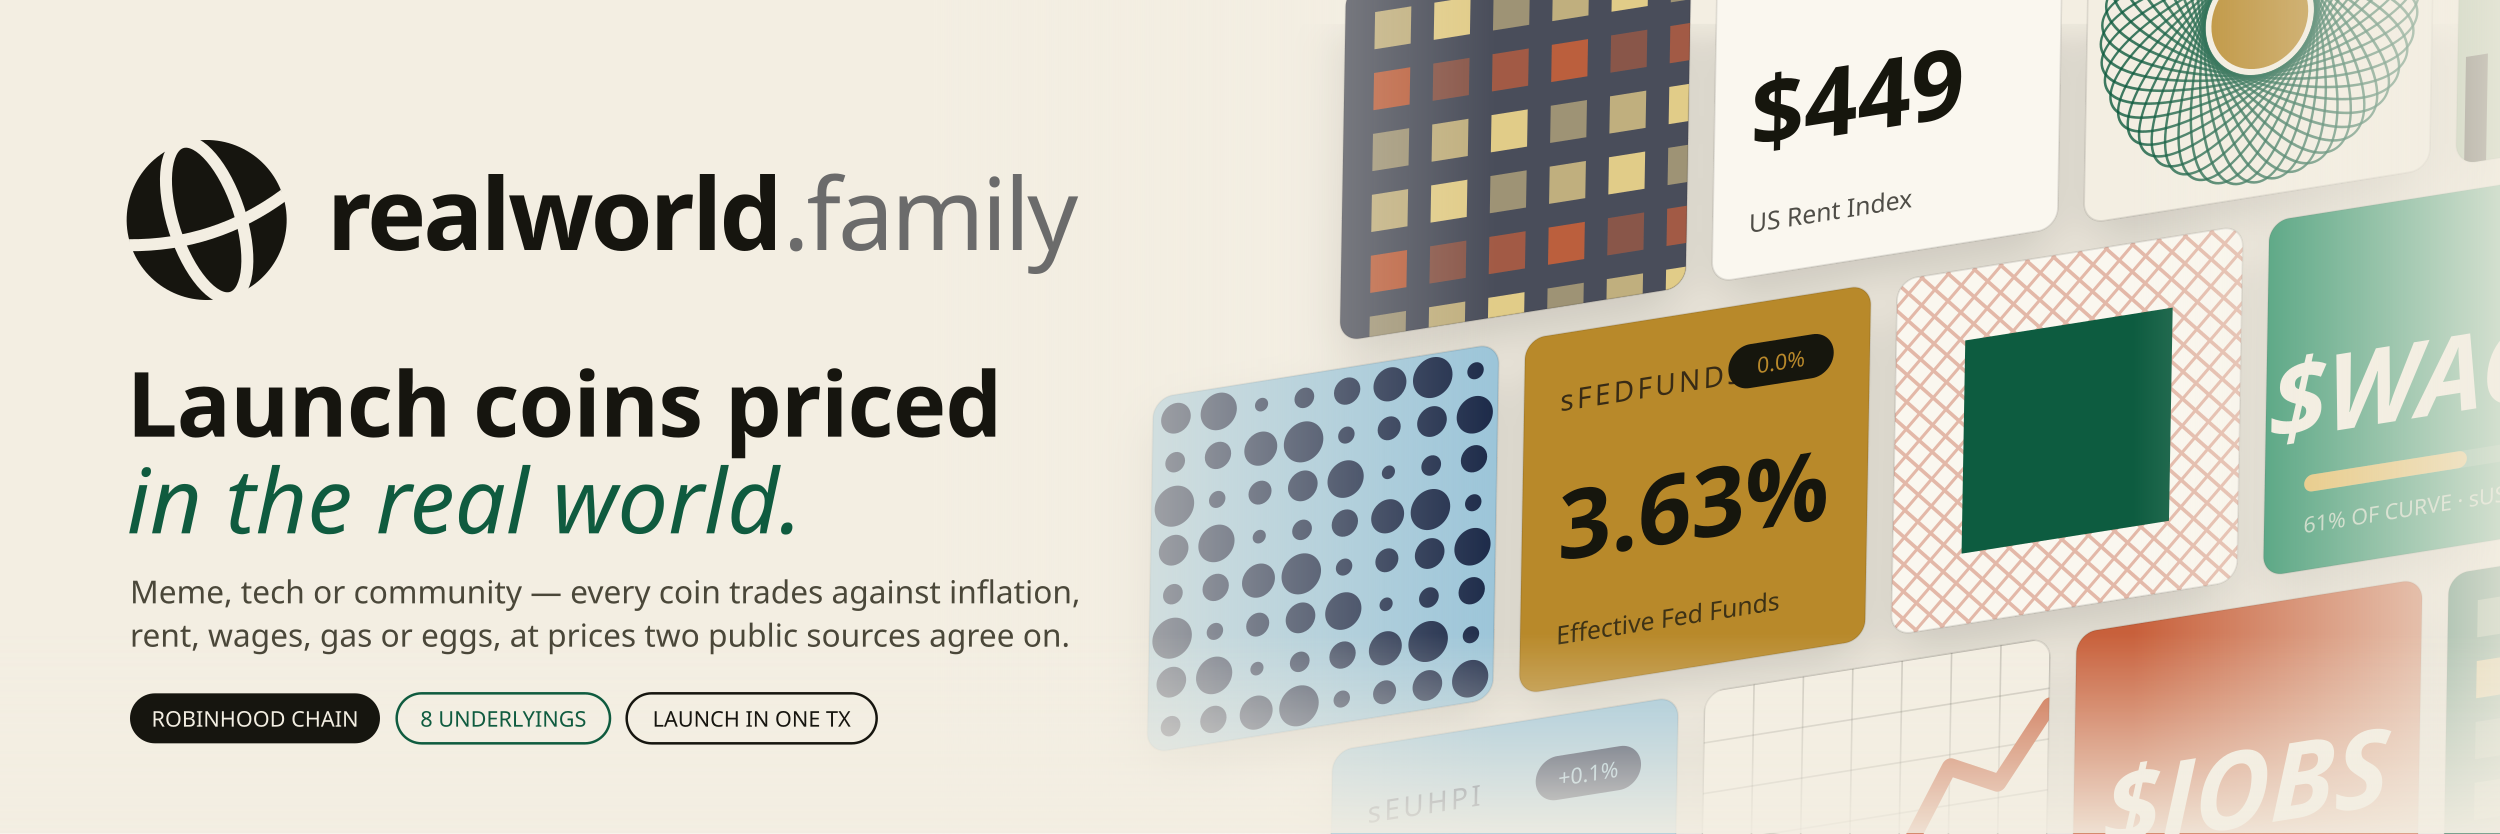
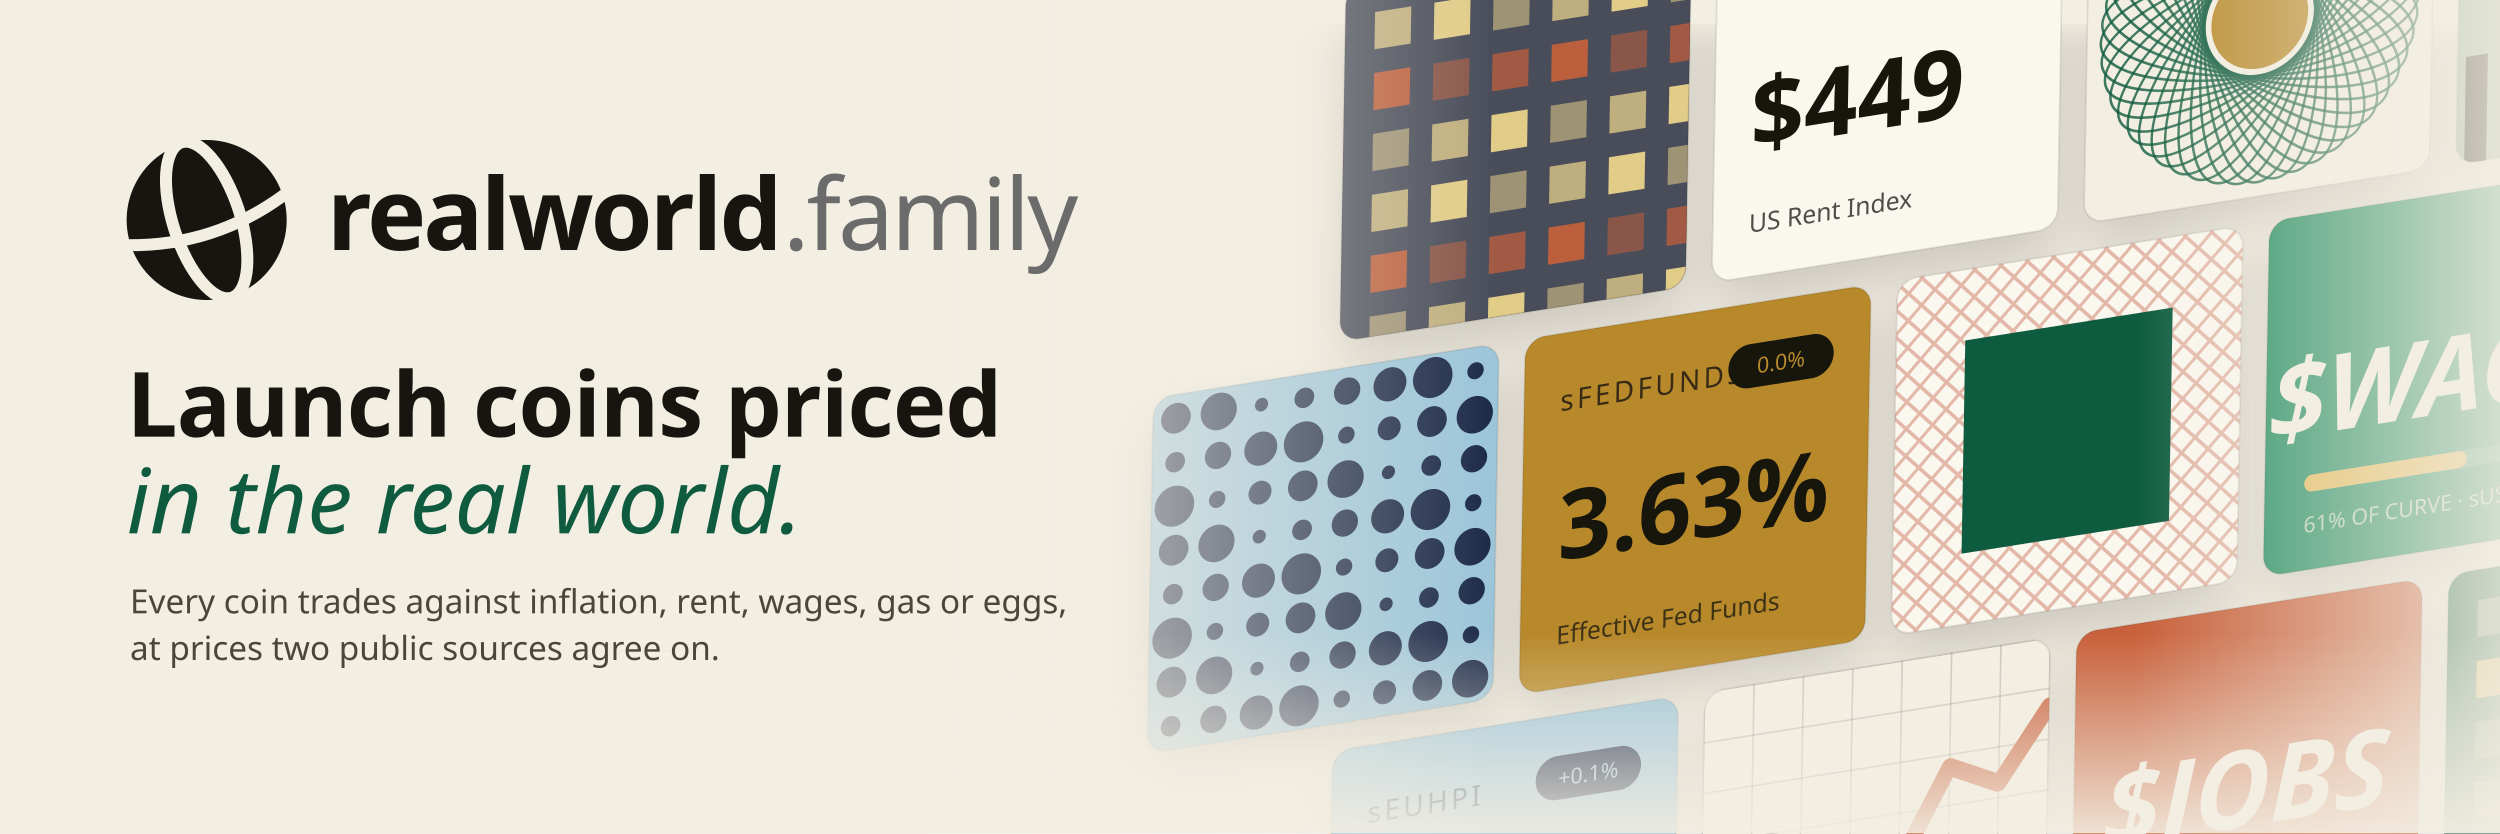
<svg xmlns="http://www.w3.org/2000/svg" width="1500" height="500" viewBox="0 0 1500 500">
  <defs>
    <linearGradient id="fadeL" x1="0" x2="1">
      <stop offset="0" stop-color="#f3eee2" />
      <stop offset="0.62" stop-color="#f3eee2" />
      <stop offset="1" stop-color="#f3eee2" stop-opacity="0" />
    </linearGradient>
    <linearGradient id="fadeR" x1="0" x2="1">
      <stop offset="0" stop-color="#f3eee2" stop-opacity="0" />
      <stop offset="1" stop-color="#f3eee2" stop-opacity="0.85" />
    </linearGradient>
    <linearGradient id="fadeB" x1="0" y1="0" x2="0" y2="1">
      <stop offset="0" stop-color="#f3eee2" stop-opacity="0" />
      <stop offset="1" stop-color="#f3eee2" stop-opacity="0.9" />
    </linearGradient>
    <filter id="soft" x="-10%" y="-10%" width="120%" height="130%">
      <feDropShadow dx="0" dy="14" stdDeviation="16" flood-color="#000" flood-opacity="0.16" />
    </filter>
  </defs>
  <rect width="1500" height="500" fill="#f3eee2" />
  <g transform="translate(700 -220) rotate(-9) skewX(-10)" filter="url(#soft)">
    <g transform="translate(0 0)">
      <clipPath id="g1">
        <rect width="210" height="210" rx="12" />
      </clipPath>
      <g clip-path="url(#g1)">
        <rect width="210" height="210" fill="#1b2a4a" />
        <line x1="0" y1="0" x2="0" y2="210" stroke="#9cc5d9" stroke-opacity="0.18" />
        <line x1="30" y1="0" x2="30" y2="210" stroke="#9cc5d9" stroke-opacity="0.18" />
        <line x1="60" y1="0" x2="60" y2="210" stroke="#9cc5d9" stroke-opacity="0.18" />
        <line x1="90" y1="0" x2="90" y2="210" stroke="#9cc5d9" stroke-opacity="0.18" />
        <line x1="120" y1="0" x2="120" y2="210" stroke="#9cc5d9" stroke-opacity="0.18" />
        <line x1="150" y1="0" x2="150" y2="210" stroke="#9cc5d9" stroke-opacity="0.18" />
        <line x1="180" y1="0" x2="180" y2="210" stroke="#9cc5d9" stroke-opacity="0.18" />
        <line x1="210" y1="0" x2="210" y2="210" stroke="#9cc5d9" stroke-opacity="0.18" />
        <line x1="0" y1="0" x2="210" y2="0" stroke="#9cc5d9" stroke-opacity="0.18" />
        <line x1="0" y1="30" x2="210" y2="30" stroke="#9cc5d9" stroke-opacity="0.18" />
        <line x1="0" y1="60" x2="210" y2="60" stroke="#9cc5d9" stroke-opacity="0.18" />
        <line x1="0" y1="90" x2="210" y2="90" stroke="#9cc5d9" stroke-opacity="0.18" />
        <line x1="0" y1="120" x2="210" y2="120" stroke="#9cc5d9" stroke-opacity="0.18" />
        <line x1="0" y1="150" x2="210" y2="150" stroke="#9cc5d9" stroke-opacity="0.18" />
        <line x1="0" y1="180" x2="210" y2="180" stroke="#9cc5d9" stroke-opacity="0.18" />
        <line x1="0" y1="210" x2="210" y2="210" stroke="#9cc5d9" stroke-opacity="0.18" />
        <polyline points="0,192.15 30,129.675 60,156.45 90,102.9 120,120.75 150,67.2 180,81.48 210,40.425" fill="none" stroke="#e2b859" stroke-width="10" stroke-linejoin="round" stroke-linecap="round" />
      </g>
      <rect width="210" height="210" rx="12" fill="none" stroke="#000" stroke-opacity="0.1" />
    </g>
    <g transform="translate(226 0)">
      <clipPath id="g2">
        <rect width="210" height="210" rx="12" />
      </clipPath>
      <g clip-path="url(#g2)">
        <rect width="210" height="210" fill="#f3eee2" />
        <ellipse cx="43.846" cy="30" rx="16" ry="21" fill="#faf7ef" stroke="#b8892a" stroke-width="3" />
        <ellipse cx="91.846" cy="30" rx="16" ry="21" fill="#faf7ef" stroke="#b8892a" stroke-width="3" />
        <ellipse cx="139.846" cy="30" rx="16" ry="21" fill="#faf7ef" stroke="#b8892a" stroke-width="3" />
        <ellipse cx="187.846" cy="30" rx="16" ry="21" fill="#faf7ef" stroke="#b8892a" stroke-width="3" />
        <ellipse cx="67.846" cy="82" rx="16" ry="21" fill="#faf7ef" stroke="#b8892a" stroke-width="3" />
        <ellipse cx="115.846" cy="82" rx="16" ry="21" fill="#faf7ef" stroke="#b8892a" stroke-width="3" />
        <ellipse cx="163.846" cy="82" rx="16" ry="21" fill="#faf7ef" stroke="#b8892a" stroke-width="3" />
        <ellipse cx="211.846" cy="82" rx="16" ry="21" fill="#faf7ef" stroke="#b8892a" stroke-width="3" />
        <ellipse cx="43.846" cy="134" rx="16" ry="21" fill="#faf7ef" stroke="#b8892a" stroke-width="3" />
        <ellipse cx="91.846" cy="134" rx="16" ry="21" fill="#faf7ef" stroke="#b8892a" stroke-width="3" />
        <ellipse cx="139.846" cy="134" rx="16" ry="21" fill="#faf7ef" stroke="#b8892a" stroke-width="3" />
        <ellipse cx="187.846" cy="134" rx="16" ry="21" fill="#faf7ef" stroke="#b8892a" stroke-width="3" />
        <ellipse cx="67.846" cy="186" rx="16" ry="21" fill="#faf7ef" stroke="#b8892a" stroke-width="3" />
        <ellipse cx="115.846" cy="186" rx="16" ry="21" fill="#faf7ef" stroke="#b8892a" stroke-width="3" />
        <ellipse cx="163.846" cy="186" rx="16" ry="21" fill="#faf7ef" stroke="#b8892a" stroke-width="3" />
        <ellipse cx="211.846" cy="186" rx="16" ry="21" fill="#faf7ef" stroke="#b8892a" stroke-width="3" />
      </g>
      <rect width="210" height="210" rx="12" fill="none" stroke="#000" stroke-opacity="0.1" />
    </g>
    <g transform="translate(452 0)">
      <clipPath id="g3">
        <rect width="210" height="210" rx="12" />
      </clipPath>
      <g clip-path="url(#g3)">
        <rect width="210" height="210" fill="#16150f" />
        <text x="22" y="46" font-family="IBM Plex Mono" font-size="17" letter-spacing="2" fill="#f3eee2" opacity="0.8">sUSEGGS</text>
        <text x="22" y="134.4" font-family="Fraunces" font-size="56.7" font-weight="600" fill="#f3eee2">$2.27</text>
        <text x="22" y="184" font-family="IBM Plex Sans" font-size="15" fill="#f3eee2" opacity="0.75">US Eggs, per dozen</text>
        <rect x="124" y="24" width="64" height="26" rx="13" fill="#1f8a5f" />
        <text x="156" y="42" text-anchor="middle" font-family="IBM Plex Mono" font-size="13" font-weight="500" fill="#16150f">+3.8%</text>
      </g>
      <rect width="210" height="210" rx="12" fill="none" stroke="#000" stroke-opacity="0.1" />
    </g>
    <g transform="translate(678 0)">
      <clipPath id="g4">
        <rect width="210" height="210" rx="12" />
      </clipPath>
      <g clip-path="url(#g4)">
        <rect width="210" height="210" fill="#c8603a" />
        <line x1="-210" y1="0" x2="0" y2="210" stroke="#e3b8a8" stroke-width="9" />
        <line x1="-188" y1="0" x2="22" y2="210" stroke="#e3b8a8" stroke-width="9" />
        <line x1="-166" y1="0" x2="44" y2="210" stroke="#e3b8a8" stroke-width="9" />
        <line x1="-144" y1="0" x2="66" y2="210" stroke="#e3b8a8" stroke-width="9" />
        <line x1="-122" y1="0" x2="88" y2="210" stroke="#e3b8a8" stroke-width="9" />
        <line x1="-100" y1="0" x2="110" y2="210" stroke="#e3b8a8" stroke-width="9" />
        <line x1="-78" y1="0" x2="132" y2="210" stroke="#e3b8a8" stroke-width="9" />
        <line x1="-56" y1="0" x2="154" y2="210" stroke="#e3b8a8" stroke-width="9" />
        <line x1="-34" y1="0" x2="176" y2="210" stroke="#e3b8a8" stroke-width="9" />
        <line x1="-12" y1="0" x2="198" y2="210" stroke="#e3b8a8" stroke-width="9" />
        <line x1="10" y1="0" x2="220" y2="210" stroke="#e3b8a8" stroke-width="9" />
        <line x1="32" y1="0" x2="242" y2="210" stroke="#e3b8a8" stroke-width="9" />
        <line x1="54" y1="0" x2="264" y2="210" stroke="#e3b8a8" stroke-width="9" />
        <line x1="76" y1="0" x2="286" y2="210" stroke="#e3b8a8" stroke-width="9" />
        <line x1="98" y1="0" x2="308" y2="210" stroke="#e3b8a8" stroke-width="9" />
        <line x1="120" y1="0" x2="330" y2="210" stroke="#e3b8a8" stroke-width="9" />
        <line x1="142" y1="0" x2="352" y2="210" stroke="#e3b8a8" stroke-width="9" />
        <line x1="164" y1="0" x2="374" y2="210" stroke="#e3b8a8" stroke-width="9" />
        <line x1="186" y1="0" x2="396" y2="210" stroke="#e3b8a8" stroke-width="9" />
        <line x1="208" y1="0" x2="418" y2="210" stroke="#e3b8a8" stroke-width="9" />
        <line x1="230" y1="0" x2="440" y2="210" stroke="#e3b8a8" stroke-width="9" />
        <line x1="252" y1="0" x2="462" y2="210" stroke="#e3b8a8" stroke-width="9" />
        <line x1="274" y1="0" x2="484" y2="210" stroke="#e3b8a8" stroke-width="9" />
        <line x1="296" y1="0" x2="506" y2="210" stroke="#e3b8a8" stroke-width="9" />
        <line x1="318" y1="0" x2="528" y2="210" stroke="#e3b8a8" stroke-width="9" />
        <line x1="340" y1="0" x2="550" y2="210" stroke="#e3b8a8" stroke-width="9" />
        <line x1="362" y1="0" x2="572" y2="210" stroke="#e3b8a8" stroke-width="9" />
        <line x1="384" y1="0" x2="594" y2="210" stroke="#e3b8a8" stroke-width="9" />
        <line x1="406" y1="0" x2="616" y2="210" stroke="#e3b8a8" stroke-width="9" />
        <circle cx="147" cy="73.5" r="42" fill="#16150f" />
      </g>
      <rect width="210" height="210" rx="12" fill="none" stroke="#000" stroke-opacity="0.1" />
    </g>
    <g transform="translate(904 0)">
      <clipPath id="g5">
        <rect width="210" height="210" rx="12" />
      </clipPath>
      <g clip-path="url(#g5)">
        <rect width="210" height="210" fill="#e2b859" />
        <text x="105" y="130.2" text-anchor="middle" font-family="Fraunces" font-size="63" font-weight="600" font-style="italic" fill="#16150f">$EGGS</text>
        <rect x="24" y="154" width="162" height="10" rx="5" fill="#16150f" opacity="0.2" />
        <rect x="24" y="154" width="134.46" height="10" rx="5" fill="#0f5b3f" />
        <text x="24" y="188" font-family="IBM Plex Mono" font-size="13" fill="#16150f" opacity="0.7">83% OF CURVE · sUSEGGS</text>
      </g>
      <rect width="210" height="210" rx="12" fill="none" stroke="#000" stroke-opacity="0.1" />
    </g>
    <g transform="translate(113 226)">
      <clipPath id="g6">
        <rect width="210" height="210" rx="12" />
      </clipPath>
      <g clip-path="url(#g6)">
        <rect width="210" height="210" fill="#4a4d5a" />
        <rect x="18" y="18" width="22" height="22" fill="#f2d98d" opacity="0.7" />
        <rect x="54" y="18" width="22" height="22" fill="#f2d98d" opacity="0.9" />
        <rect x="90" y="18" width="22" height="22" fill="#f2d98d" opacity="0.5" />
        <rect x="126" y="18" width="22" height="22" fill="#f2d98d" opacity="0.7" />
        <rect x="162" y="18" width="22" height="22" fill="#f2d98d" opacity="0.9" />
        <rect x="198" y="18" width="22" height="22" fill="#f2d98d" opacity="0.5" />
        <rect x="18" y="54" width="22" height="22" fill="#c8603a" opacity="0.9" />
        <rect x="54" y="54" width="22" height="22" fill="#c8603a" opacity="0.5" />
        <rect x="90" y="54" width="22" height="22" fill="#c8603a" opacity="0.7" />
        <rect x="126" y="54" width="22" height="22" fill="#c8603a" opacity="0.9" />
        <rect x="162" y="54" width="22" height="22" fill="#c8603a" opacity="0.5" />
        <rect x="198" y="54" width="22" height="22" fill="#c8603a" opacity="0.7" />
        <rect x="18" y="90" width="22" height="22" fill="#f2d98d" opacity="0.5" />
        <rect x="54" y="90" width="22" height="22" fill="#f2d98d" opacity="0.7" />
        <rect x="90" y="90" width="22" height="22" fill="#f2d98d" opacity="0.9" />
        <rect x="126" y="90" width="22" height="22" fill="#f2d98d" opacity="0.5" />
        <rect x="162" y="90" width="22" height="22" fill="#f2d98d" opacity="0.7" />
        <rect x="198" y="90" width="22" height="22" fill="#f2d98d" opacity="0.9" />
        <rect x="18" y="126" width="22" height="22" fill="#f2d98d" opacity="0.7" />
        <rect x="54" y="126" width="22" height="22" fill="#f2d98d" opacity="0.9" />
        <rect x="90" y="126" width="22" height="22" fill="#f2d98d" opacity="0.5" />
        <rect x="126" y="126" width="22" height="22" fill="#f2d98d" opacity="0.7" />
        <rect x="162" y="126" width="22" height="22" fill="#f2d98d" opacity="0.9" />
        <rect x="198" y="126" width="22" height="22" fill="#f2d98d" opacity="0.5" />
        <rect x="18" y="162" width="22" height="22" fill="#c8603a" opacity="0.9" />
        <rect x="54" y="162" width="22" height="22" fill="#c8603a" opacity="0.5" />
        <rect x="90" y="162" width="22" height="22" fill="#c8603a" opacity="0.7" />
        <rect x="126" y="162" width="22" height="22" fill="#c8603a" opacity="0.9" />
        <rect x="162" y="162" width="22" height="22" fill="#c8603a" opacity="0.5" />
        <rect x="198" y="162" width="22" height="22" fill="#c8603a" opacity="0.7" />
        <rect x="18" y="198" width="22" height="22" fill="#f2d98d" opacity="0.5" />
        <rect x="54" y="198" width="22" height="22" fill="#f2d98d" opacity="0.7" />
        <rect x="90" y="198" width="22" height="22" fill="#f2d98d" opacity="0.9" />
        <rect x="126" y="198" width="22" height="22" fill="#f2d98d" opacity="0.5" />
        <rect x="162" y="198" width="22" height="22" fill="#f2d98d" opacity="0.7" />
        <rect x="198" y="198" width="22" height="22" fill="#f2d98d" opacity="0.9" />
      </g>
      <rect width="210" height="210" rx="12" fill="none" stroke="#000" stroke-opacity="0.1" />
    </g>
    <g transform="translate(339 226)">
      <clipPath id="g7">
        <rect width="210" height="210" rx="12" />
      </clipPath>
      <g clip-path="url(#g7)">
        <rect width="210" height="210" fill="#faf7ef" />
        <text x="22" y="46" font-family="IBM Plex Mono" font-size="17" letter-spacing="2" fill="#16150f" opacity="0.8">sUSRENT</text>
        <text x="22" y="134.4" font-family="Fraunces" font-size="56.7" font-weight="600" fill="#16150f">$449</text>
        <text x="22" y="184" font-family="IBM Plex Sans" font-size="15" fill="#16150f" opacity="0.75">US Rent Index</text>
        <rect x="124" y="24" width="64" height="26" rx="13" fill="#c8603a" />
        <text x="156" y="42" text-anchor="middle" font-family="IBM Plex Mono" font-size="13" font-weight="500" fill="#faf7ef">+0.4%</text>
      </g>
      <rect width="210" height="210" rx="12" fill="none" stroke="#000" stroke-opacity="0.1" />
    </g>
    <g transform="translate(565 226)">
      <clipPath id="g8">
        <rect width="210" height="210" rx="12" />
      </clipPath>
      <g clip-path="url(#g8)">
        <rect width="210" height="210" fill="#f3eee2" />
        <ellipse cx="105" cy="105" rx="96.6" ry="33.6" fill="none" stroke="#0f5b3f" stroke-width="1.5" transform="rotate(0 105 105)" opacity="0.8" />
        <ellipse cx="105" cy="105" rx="96.6" ry="33.6" fill="none" stroke="#0f5b3f" stroke-width="1.5" transform="rotate(7.5 105 105)" opacity="0.8" />
        <ellipse cx="105" cy="105" rx="96.6" ry="33.6" fill="none" stroke="#0f5b3f" stroke-width="1.5" transform="rotate(15 105 105)" opacity="0.8" />
        <ellipse cx="105" cy="105" rx="96.6" ry="33.6" fill="none" stroke="#0f5b3f" stroke-width="1.5" transform="rotate(22.5 105 105)" opacity="0.8" />
        <ellipse cx="105" cy="105" rx="96.6" ry="33.6" fill="none" stroke="#0f5b3f" stroke-width="1.5" transform="rotate(30 105 105)" opacity="0.8" />
        <ellipse cx="105" cy="105" rx="96.6" ry="33.6" fill="none" stroke="#0f5b3f" stroke-width="1.5" transform="rotate(37.5 105 105)" opacity="0.8" />
        <ellipse cx="105" cy="105" rx="96.6" ry="33.6" fill="none" stroke="#0f5b3f" stroke-width="1.5" transform="rotate(45 105 105)" opacity="0.8" />
        <ellipse cx="105" cy="105" rx="96.6" ry="33.6" fill="none" stroke="#0f5b3f" stroke-width="1.5" transform="rotate(52.5 105 105)" opacity="0.8" />
        <ellipse cx="105" cy="105" rx="96.6" ry="33.6" fill="none" stroke="#0f5b3f" stroke-width="1.5" transform="rotate(60 105 105)" opacity="0.8" />
        <ellipse cx="105" cy="105" rx="96.6" ry="33.6" fill="none" stroke="#0f5b3f" stroke-width="1.5" transform="rotate(67.5 105 105)" opacity="0.8" />
        <ellipse cx="105" cy="105" rx="96.6" ry="33.6" fill="none" stroke="#0f5b3f" stroke-width="1.5" transform="rotate(75 105 105)" opacity="0.8" />
        <ellipse cx="105" cy="105" rx="96.6" ry="33.6" fill="none" stroke="#0f5b3f" stroke-width="1.5" transform="rotate(82.5 105 105)" opacity="0.8" />
        <ellipse cx="105" cy="105" rx="96.6" ry="33.6" fill="none" stroke="#0f5b3f" stroke-width="1.5" transform="rotate(90 105 105)" opacity="0.8" />
        <ellipse cx="105" cy="105" rx="96.6" ry="33.6" fill="none" stroke="#0f5b3f" stroke-width="1.5" transform="rotate(97.5 105 105)" opacity="0.8" />
        <ellipse cx="105" cy="105" rx="96.6" ry="33.6" fill="none" stroke="#0f5b3f" stroke-width="1.5" transform="rotate(105 105 105)" opacity="0.8" />
        <ellipse cx="105" cy="105" rx="96.6" ry="33.6" fill="none" stroke="#0f5b3f" stroke-width="1.5" transform="rotate(112.5 105 105)" opacity="0.8" />
        <ellipse cx="105" cy="105" rx="96.6" ry="33.6" fill="none" stroke="#0f5b3f" stroke-width="1.5" transform="rotate(120 105 105)" opacity="0.8" />
        <ellipse cx="105" cy="105" rx="96.6" ry="33.6" fill="none" stroke="#0f5b3f" stroke-width="1.5" transform="rotate(127.5 105 105)" opacity="0.8" />
        <ellipse cx="105" cy="105" rx="96.6" ry="33.6" fill="none" stroke="#0f5b3f" stroke-width="1.5" transform="rotate(135 105 105)" opacity="0.8" />
        <ellipse cx="105" cy="105" rx="96.6" ry="33.6" fill="none" stroke="#0f5b3f" stroke-width="1.5" transform="rotate(142.5 105 105)" opacity="0.8" />
        <ellipse cx="105" cy="105" rx="96.6" ry="33.6" fill="none" stroke="#0f5b3f" stroke-width="1.5" transform="rotate(150 105 105)" opacity="0.8" />
        <ellipse cx="105" cy="105" rx="96.6" ry="33.6" fill="none" stroke="#0f5b3f" stroke-width="1.5" transform="rotate(157.5 105 105)" opacity="0.8" />
        <ellipse cx="105" cy="105" rx="96.6" ry="33.6" fill="none" stroke="#0f5b3f" stroke-width="1.5" transform="rotate(165 105 105)" opacity="0.8" />
        <ellipse cx="105" cy="105" rx="96.6" ry="33.6" fill="none" stroke="#0f5b3f" stroke-width="1.5" transform="rotate(172.5 105 105)" opacity="0.8" />
        <circle cx="105" cy="105" r="29.4" fill="#b8892a" />
      </g>
      <rect width="210" height="210" rx="12" fill="none" stroke="#000" stroke-opacity="0.1" />
    </g>
    <g transform="translate(791 226)">
      <clipPath id="g9">
        <rect width="210" height="210" rx="12" />
      </clipPath>
      <g clip-path="url(#g9)">
        <rect width="210" height="210" fill="#8fae8b" />
        <rect x="5" y="147" width="13.333" height="63" fill="#16150f" />
        <rect x="28.333" y="94.5" width="13.333" height="115.5" fill="#16150f" />
        <rect x="51.667" y="126" width="13.333" height="84" fill="#16150f" />
        <rect x="75" y="63" width="13.333" height="147" fill="#16150f" />
        <rect x="98.333" y="105" width="13.333" height="105" fill="#16150f" />
        <rect x="121.667" y="21" width="13.333" height="189" fill="#16150f" />
        <rect x="145" y="73.5" width="13.333" height="136.5" fill="#16150f" />
        <rect x="168.333" y="42" width="13.333" height="168" fill="#16150f" />
        <rect x="191.667" y="10.5" width="13.333" height="199.5" fill="#faf7ef" />
      </g>
      <rect width="210" height="210" rx="12" fill="none" stroke="#000" stroke-opacity="0.1" />
    </g>
    <g transform="translate(1017 226)">
      <clipPath id="g10">
        <rect width="210" height="210" rx="12" />
      </clipPath>
      <g clip-path="url(#g10)">
        <rect width="210" height="210" fill="#1b2a4a" />
        <text x="105" y="130.2" text-anchor="middle" font-family="Fraunces" font-size="63" font-weight="600" font-style="italic" fill="#f3eee2">$GAS</text>
        <rect x="24" y="154" width="162" height="10" rx="5" fill="#f3eee2" opacity="0.2" />
        <rect x="24" y="154" width="43.74" height="10" rx="5" fill="#e2b859" />
        <text x="24" y="188" font-family="IBM Plex Mono" font-size="13" fill="#f3eee2" opacity="0.7">27% OF CURVE · sUSGAS</text>
      </g>
      <rect width="210" height="210" rx="12" fill="none" stroke="#000" stroke-opacity="0.1" />
    </g>
    <g transform="translate(0 452)">
      <clipPath id="g11">
        <rect width="210" height="210" rx="12" />
      </clipPath>
      <g clip-path="url(#g11)">
        <rect width="210" height="210" fill="#9cc5d9" />
        <circle cx="14" cy="14" r="9" fill="#1b2a4a" />
        <circle cx="40" cy="14" r="11" fill="#1b2a4a" />
        <circle cx="66" cy="14" r="4" fill="#1b2a4a" />
        <circle cx="92" cy="14" r="6" fill="#1b2a4a" />
        <circle cx="118" cy="14" r="8" fill="#1b2a4a" />
        <circle cx="144" cy="14" r="10" fill="#1b2a4a" />
        <circle cx="170" cy="14" r="12" fill="#1b2a4a" />
        <circle cx="196" cy="14" r="5" fill="#1b2a4a" />
        <circle cx="14" cy="40" r="6" fill="#1b2a4a" />
        <circle cx="40" cy="40" r="8" fill="#1b2a4a" />
        <circle cx="66" cy="40" r="10" fill="#1b2a4a" />
        <circle cx="92" cy="40" r="12" fill="#1b2a4a" />
        <circle cx="118" cy="40" r="5" fill="#1b2a4a" />
        <circle cx="144" cy="40" r="7" fill="#1b2a4a" />
        <circle cx="170" cy="40" r="9" fill="#1b2a4a" />
        <circle cx="196" cy="40" r="11" fill="#1b2a4a" />
        <circle cx="14" cy="66" r="12" fill="#1b2a4a" />
        <circle cx="40" cy="66" r="5" fill="#1b2a4a" />
        <circle cx="66" cy="66" r="7" fill="#1b2a4a" />
        <circle cx="92" cy="66" r="9" fill="#1b2a4a" />
        <circle cx="118" cy="66" r="11" fill="#1b2a4a" />
        <circle cx="144" cy="66" r="4" fill="#1b2a4a" />
        <circle cx="170" cy="66" r="6" fill="#1b2a4a" />
        <circle cx="196" cy="66" r="8" fill="#1b2a4a" />
        <circle cx="14" cy="92" r="9" fill="#1b2a4a" />
        <circle cx="40" cy="92" r="11" fill="#1b2a4a" />
        <circle cx="66" cy="92" r="4" fill="#1b2a4a" />
        <circle cx="92" cy="92" r="6" fill="#1b2a4a" />
        <circle cx="118" cy="92" r="8" fill="#1b2a4a" />
        <circle cx="144" cy="92" r="10" fill="#1b2a4a" />
        <circle cx="170" cy="92" r="12" fill="#1b2a4a" />
        <circle cx="196" cy="92" r="5" fill="#1b2a4a" />
        <circle cx="14" cy="118" r="6" fill="#1b2a4a" />
        <circle cx="40" cy="118" r="8" fill="#1b2a4a" />
        <circle cx="66" cy="118" r="10" fill="#1b2a4a" />
        <circle cx="92" cy="118" r="12" fill="#1b2a4a" />
        <circle cx="118" cy="118" r="5" fill="#1b2a4a" />
        <circle cx="144" cy="118" r="7" fill="#1b2a4a" />
        <circle cx="170" cy="118" r="9" fill="#1b2a4a" />
        <circle cx="196" cy="118" r="11" fill="#1b2a4a" />
        <circle cx="14" cy="144" r="12" fill="#1b2a4a" />
        <circle cx="40" cy="144" r="5" fill="#1b2a4a" />
        <circle cx="66" cy="144" r="7" fill="#1b2a4a" />
        <circle cx="92" cy="144" r="9" fill="#1b2a4a" />
        <circle cx="118" cy="144" r="11" fill="#1b2a4a" />
        <circle cx="144" cy="144" r="4" fill="#1b2a4a" />
        <circle cx="170" cy="144" r="6" fill="#1b2a4a" />
        <circle cx="196" cy="144" r="8" fill="#1b2a4a" />
        <circle cx="14" cy="170" r="9" fill="#1b2a4a" />
        <circle cx="40" cy="170" r="11" fill="#1b2a4a" />
        <circle cx="66" cy="170" r="4" fill="#1b2a4a" />
        <circle cx="92" cy="170" r="6" fill="#1b2a4a" />
        <circle cx="118" cy="170" r="8" fill="#1b2a4a" />
        <circle cx="144" cy="170" r="10" fill="#1b2a4a" />
        <circle cx="170" cy="170" r="12" fill="#1b2a4a" />
        <circle cx="196" cy="170" r="5" fill="#1b2a4a" />
        <circle cx="14" cy="196" r="6" fill="#1b2a4a" />
        <circle cx="40" cy="196" r="8" fill="#1b2a4a" />
        <circle cx="66" cy="196" r="10" fill="#1b2a4a" />
        <circle cx="92" cy="196" r="12" fill="#1b2a4a" />
        <circle cx="118" cy="196" r="5" fill="#1b2a4a" />
        <circle cx="144" cy="196" r="7" fill="#1b2a4a" />
        <circle cx="170" cy="196" r="9" fill="#1b2a4a" />
        <circle cx="196" cy="196" r="11" fill="#1b2a4a" />
      </g>
      <rect width="210" height="210" rx="12" fill="none" stroke="#000" stroke-opacity="0.1" />
    </g>
    <g transform="translate(226 452)">
      <clipPath id="g12">
        <rect width="210" height="210" rx="12" />
      </clipPath>
      <g clip-path="url(#g12)">
        <rect width="210" height="210" fill="#b8892a" />
        <text x="22" y="46" font-family="IBM Plex Mono" font-size="17" letter-spacing="2" fill="#16150f" opacity="0.8">sFEDFUNDS</text>
        <text x="22" y="134.4" font-family="Fraunces" font-size="56.7" font-weight="600" fill="#16150f">3.63%</text>
        <text x="22" y="184" font-family="IBM Plex Sans" font-size="15" fill="#16150f" opacity="0.75">Effective Fed Funds</text>
        <rect x="124" y="24" width="64" height="26" rx="13" fill="#16150f" />
        <text x="156" y="42" text-anchor="middle" font-family="IBM Plex Mono" font-size="13" font-weight="500" fill="#b8892a">0.0%</text>
      </g>
      <rect width="210" height="210" rx="12" fill="none" stroke="#000" stroke-opacity="0.1" />
    </g>
    <g transform="translate(452 452)">
      <clipPath id="g13">
        <rect width="210" height="210" rx="12" />
      </clipPath>
      <g clip-path="url(#g13)">
        <rect width="210" height="210" fill="#faf7ef" />
        <line x1="-210" y1="0" x2="0" y2="210" stroke="#e3b8a8" stroke-width="2" />
        <line x1="0" y1="0" x2="-210" y2="210" stroke="#e3b8a8" stroke-width="2" />
        <line x1="-194" y1="0" x2="16" y2="210" stroke="#e3b8a8" stroke-width="2" />
        <line x1="16" y1="0" x2="-194" y2="210" stroke="#e3b8a8" stroke-width="2" />
        <line x1="-178" y1="0" x2="32" y2="210" stroke="#e3b8a8" stroke-width="2" />
        <line x1="32" y1="0" x2="-178" y2="210" stroke="#e3b8a8" stroke-width="2" />
        <line x1="-162" y1="0" x2="48" y2="210" stroke="#e3b8a8" stroke-width="2" />
        <line x1="48" y1="0" x2="-162" y2="210" stroke="#e3b8a8" stroke-width="2" />
        <line x1="-146" y1="0" x2="64" y2="210" stroke="#e3b8a8" stroke-width="2" />
        <line x1="64" y1="0" x2="-146" y2="210" stroke="#e3b8a8" stroke-width="2" />
        <line x1="-130" y1="0" x2="80" y2="210" stroke="#e3b8a8" stroke-width="2" />
        <line x1="80" y1="0" x2="-130" y2="210" stroke="#e3b8a8" stroke-width="2" />
        <line x1="-114" y1="0" x2="96" y2="210" stroke="#e3b8a8" stroke-width="2" />
        <line x1="96" y1="0" x2="-114" y2="210" stroke="#e3b8a8" stroke-width="2" />
        <line x1="-98" y1="0" x2="112" y2="210" stroke="#e3b8a8" stroke-width="2" />
        <line x1="112" y1="0" x2="-98" y2="210" stroke="#e3b8a8" stroke-width="2" />
        <line x1="-82" y1="0" x2="128" y2="210" stroke="#e3b8a8" stroke-width="2" />
        <line x1="128" y1="0" x2="-82" y2="210" stroke="#e3b8a8" stroke-width="2" />
        <line x1="-66" y1="0" x2="144" y2="210" stroke="#e3b8a8" stroke-width="2" />
        <line x1="144" y1="0" x2="-66" y2="210" stroke="#e3b8a8" stroke-width="2" />
        <line x1="-50" y1="0" x2="160" y2="210" stroke="#e3b8a8" stroke-width="2" />
        <line x1="160" y1="0" x2="-50" y2="210" stroke="#e3b8a8" stroke-width="2" />
        <line x1="-34" y1="0" x2="176" y2="210" stroke="#e3b8a8" stroke-width="2" />
        <line x1="176" y1="0" x2="-34" y2="210" stroke="#e3b8a8" stroke-width="2" />
        <line x1="-18" y1="0" x2="192" y2="210" stroke="#e3b8a8" stroke-width="2" />
        <line x1="192" y1="0" x2="-18" y2="210" stroke="#e3b8a8" stroke-width="2" />
        <line x1="-2" y1="0" x2="208" y2="210" stroke="#e3b8a8" stroke-width="2" />
        <line x1="208" y1="0" x2="-2" y2="210" stroke="#e3b8a8" stroke-width="2" />
        <line x1="14" y1="0" x2="224" y2="210" stroke="#e3b8a8" stroke-width="2" />
        <line x1="224" y1="0" x2="14" y2="210" stroke="#e3b8a8" stroke-width="2" />
        <line x1="30" y1="0" x2="240" y2="210" stroke="#e3b8a8" stroke-width="2" />
        <line x1="240" y1="0" x2="30" y2="210" stroke="#e3b8a8" stroke-width="2" />
        <line x1="46" y1="0" x2="256" y2="210" stroke="#e3b8a8" stroke-width="2" />
        <line x1="256" y1="0" x2="46" y2="210" stroke="#e3b8a8" stroke-width="2" />
        <line x1="62" y1="0" x2="272" y2="210" stroke="#e3b8a8" stroke-width="2" />
        <line x1="272" y1="0" x2="62" y2="210" stroke="#e3b8a8" stroke-width="2" />
        <line x1="78" y1="0" x2="288" y2="210" stroke="#e3b8a8" stroke-width="2" />
        <line x1="288" y1="0" x2="78" y2="210" stroke="#e3b8a8" stroke-width="2" />
        <line x1="94" y1="0" x2="304" y2="210" stroke="#e3b8a8" stroke-width="2" />
        <line x1="304" y1="0" x2="94" y2="210" stroke="#e3b8a8" stroke-width="2" />
        <line x1="110" y1="0" x2="320" y2="210" stroke="#e3b8a8" stroke-width="2" />
        <line x1="320" y1="0" x2="110" y2="210" stroke="#e3b8a8" stroke-width="2" />
        <line x1="126" y1="0" x2="336" y2="210" stroke="#e3b8a8" stroke-width="2" />
        <line x1="336" y1="0" x2="126" y2="210" stroke="#e3b8a8" stroke-width="2" />
        <line x1="142" y1="0" x2="352" y2="210" stroke="#e3b8a8" stroke-width="2" />
        <line x1="352" y1="0" x2="142" y2="210" stroke="#e3b8a8" stroke-width="2" />
        <line x1="158" y1="0" x2="368" y2="210" stroke="#e3b8a8" stroke-width="2" />
        <line x1="368" y1="0" x2="158" y2="210" stroke="#e3b8a8" stroke-width="2" />
        <line x1="174" y1="0" x2="384" y2="210" stroke="#e3b8a8" stroke-width="2" />
        <line x1="384" y1="0" x2="174" y2="210" stroke="#e3b8a8" stroke-width="2" />
        <line x1="190" y1="0" x2="400" y2="210" stroke="#e3b8a8" stroke-width="2" />
        <line x1="400" y1="0" x2="190" y2="210" stroke="#e3b8a8" stroke-width="2" />
        <line x1="206" y1="0" x2="416" y2="210" stroke="#e3b8a8" stroke-width="2" />
        <line x1="416" y1="0" x2="206" y2="210" stroke="#e3b8a8" stroke-width="2" />
        <line x1="222" y1="0" x2="432" y2="210" stroke="#e3b8a8" stroke-width="2" />
        <line x1="432" y1="0" x2="222" y2="210" stroke="#e3b8a8" stroke-width="2" />
        <line x1="238" y1="0" x2="448" y2="210" stroke="#e3b8a8" stroke-width="2" />
        <line x1="448" y1="0" x2="238" y2="210" stroke="#e3b8a8" stroke-width="2" />
        <line x1="254" y1="0" x2="464" y2="210" stroke="#e3b8a8" stroke-width="2" />
        <line x1="464" y1="0" x2="254" y2="210" stroke="#e3b8a8" stroke-width="2" />
        <line x1="270" y1="0" x2="480" y2="210" stroke="#e3b8a8" stroke-width="2" />
        <line x1="480" y1="0" x2="270" y2="210" stroke="#e3b8a8" stroke-width="2" />
        <line x1="286" y1="0" x2="496" y2="210" stroke="#e3b8a8" stroke-width="2" />
        <line x1="496" y1="0" x2="286" y2="210" stroke="#e3b8a8" stroke-width="2" />
        <line x1="302" y1="0" x2="512" y2="210" stroke="#e3b8a8" stroke-width="2" />
        <line x1="512" y1="0" x2="302" y2="210" stroke="#e3b8a8" stroke-width="2" />
        <line x1="318" y1="0" x2="528" y2="210" stroke="#e3b8a8" stroke-width="2" />
        <line x1="528" y1="0" x2="318" y2="210" stroke="#e3b8a8" stroke-width="2" />
        <line x1="334" y1="0" x2="544" y2="210" stroke="#e3b8a8" stroke-width="2" />
        <line x1="544" y1="0" x2="334" y2="210" stroke="#e3b8a8" stroke-width="2" />
        <line x1="350" y1="0" x2="560" y2="210" stroke="#e3b8a8" stroke-width="2" />
        <line x1="560" y1="0" x2="350" y2="210" stroke="#e3b8a8" stroke-width="2" />
        <line x1="366" y1="0" x2="576" y2="210" stroke="#e3b8a8" stroke-width="2" />
        <line x1="576" y1="0" x2="366" y2="210" stroke="#e3b8a8" stroke-width="2" />
        <line x1="382" y1="0" x2="592" y2="210" stroke="#e3b8a8" stroke-width="2" />
        <line x1="592" y1="0" x2="382" y2="210" stroke="#e3b8a8" stroke-width="2" />
        <line x1="398" y1="0" x2="608" y2="210" stroke="#e3b8a8" stroke-width="2" />
        <line x1="608" y1="0" x2="398" y2="210" stroke="#e3b8a8" stroke-width="2" />
        <line x1="414" y1="0" x2="624" y2="210" stroke="#e3b8a8" stroke-width="2" />
        <line x1="624" y1="0" x2="414" y2="210" stroke="#e3b8a8" stroke-width="2" />
        <rect x="42" y="42" width="126" height="126" fill="#0f5b3f" />
      </g>
      <rect width="210" height="210" rx="12" fill="none" stroke="#000" stroke-opacity="0.1" />
    </g>
    <g transform="translate(678 452)">
      <clipPath id="g14">
        <rect width="210" height="210" rx="12" />
      </clipPath>
      <g clip-path="url(#g14)">
        <rect width="210" height="210" fill="#1f8a5f" />
        <text x="105" y="130.2" text-anchor="middle" font-family="Fraunces" font-size="63" font-weight="600" font-style="italic" fill="#f3eee2">$WAGE</text>
        <rect x="24" y="154" width="162" height="10" rx="5" fill="#f3eee2" opacity="0.2" />
        <rect x="24" y="154" width="98.82" height="10" rx="5" fill="#e2b859" />
        <text x="24" y="188" font-family="IBM Plex Mono" font-size="13" fill="#f3eee2" opacity="0.7">61% OF CURVE · sUSWAGE</text>
      </g>
      <rect width="210" height="210" rx="12" fill="none" stroke="#000" stroke-opacity="0.1" />
    </g>
    <g transform="translate(904 452)">
      <clipPath id="g15">
        <rect width="210" height="210" rx="12" />
      </clipPath>
      <g clip-path="url(#g15)">
        <rect width="210" height="210" fill="#16150f" />
        <circle cx="73.5" cy="126" r="12" fill="none" stroke="#e2b859" stroke-width="3" opacity="0.9" />
        <circle cx="73.5" cy="126" r="26" fill="none" stroke="#e2b859" stroke-width="3" opacity="0.9" />
        <circle cx="73.5" cy="126" r="40" fill="none" stroke="#e2b859" stroke-width="3" opacity="0.9" />
        <circle cx="73.5" cy="126" r="54" fill="none" stroke="#e2b859" stroke-width="3" opacity="0.9" />
        <circle cx="73.5" cy="126" r="68" fill="none" stroke="#e2b859" stroke-width="3" opacity="0.9" />
        <circle cx="73.5" cy="126" r="82" fill="none" stroke="#e2b859" stroke-width="3" opacity="0.9" />
        <circle cx="73.5" cy="126" r="96" fill="none" stroke="#e2b859" stroke-width="3" opacity="0.9" />
        <circle cx="73.5" cy="126" r="110" fill="none" stroke="#e2b859" stroke-width="3" opacity="0.9" />
        <circle cx="73.5" cy="126" r="124" fill="none" stroke="#e2b859" stroke-width="3" opacity="0.9" />
        <circle cx="73.5" cy="126" r="138" fill="none" stroke="#e2b859" stroke-width="3" opacity="0.9" />
        <circle cx="73.5" cy="126" r="152" fill="none" stroke="#e2b859" stroke-width="3" opacity="0.9" />
        <circle cx="73.5" cy="126" r="166" fill="none" stroke="#e2b859" stroke-width="3" opacity="0.9" />
        <circle cx="73.5" cy="126" r="180" fill="none" stroke="#e2b859" stroke-width="3" opacity="0.9" />
        <circle cx="178.5" cy="31.5" r="12" fill="none" stroke="#1f8a5f" stroke-width="3" opacity="0.8" />
        <circle cx="178.5" cy="31.5" r="26" fill="none" stroke="#1f8a5f" stroke-width="3" opacity="0.8" />
        <circle cx="178.5" cy="31.5" r="40" fill="none" stroke="#1f8a5f" stroke-width="3" opacity="0.8" />
        <circle cx="178.5" cy="31.5" r="54" fill="none" stroke="#1f8a5f" stroke-width="3" opacity="0.8" />
        <circle cx="178.5" cy="31.5" r="68" fill="none" stroke="#1f8a5f" stroke-width="3" opacity="0.8" />
        <circle cx="178.5" cy="31.5" r="82" fill="none" stroke="#1f8a5f" stroke-width="3" opacity="0.8" />
        <circle cx="178.5" cy="31.5" r="96" fill="none" stroke="#1f8a5f" stroke-width="3" opacity="0.8" />
        <circle cx="178.5" cy="31.5" r="110" fill="none" stroke="#1f8a5f" stroke-width="3" opacity="0.8" />
        <circle cx="178.5" cy="31.5" r="124" fill="none" stroke="#1f8a5f" stroke-width="3" opacity="0.8" />
        <circle cx="178.5" cy="31.5" r="138" fill="none" stroke="#1f8a5f" stroke-width="3" opacity="0.8" />
      </g>
      <rect width="210" height="210" rx="12" fill="none" stroke="#000" stroke-opacity="0.1" />
    </g>
    <g transform="translate(113 678)">
      <clipPath id="g16">
        <rect width="210" height="210" rx="12" />
      </clipPath>
      <g clip-path="url(#g16)">
        <rect width="210" height="210" fill="#9cc5d9" />
        <text x="22" y="46" font-family="IBM Plex Mono" font-size="17" letter-spacing="2" fill="#1b2a4a" opacity="0.8">sEUHPI</text>
        <text x="22" y="134.4" font-family="Fraunces" font-size="56.7" font-weight="600" fill="#1b2a4a">$157</text>
        <text x="22" y="184" font-family="IBM Plex Sans" font-size="15" fill="#1b2a4a" opacity="0.75">Euro Area House Prices</text>
        <rect x="124" y="24" width="64" height="26" rx="13" fill="#1b2a4a" />
        <text x="156" y="42" text-anchor="middle" font-family="IBM Plex Mono" font-size="13" font-weight="500" fill="#9cc5d9">+0.1%</text>
      </g>
      <rect width="210" height="210" rx="12" fill="none" stroke="#000" stroke-opacity="0.1" />
    </g>
    <g transform="translate(339 678)">
      <clipPath id="g17">
        <rect width="210" height="210" rx="12" />
      </clipPath>
      <g clip-path="url(#g17)">
        <rect width="210" height="210" fill="#f3eee2" />
        <line x1="0" y1="0" x2="0" y2="210" stroke="#16150f" stroke-opacity="0.18" />
        <line x1="30" y1="0" x2="30" y2="210" stroke="#16150f" stroke-opacity="0.18" />
        <line x1="60" y1="0" x2="60" y2="210" stroke="#16150f" stroke-opacity="0.18" />
        <line x1="90" y1="0" x2="90" y2="210" stroke="#16150f" stroke-opacity="0.18" />
        <line x1="120" y1="0" x2="120" y2="210" stroke="#16150f" stroke-opacity="0.18" />
        <line x1="150" y1="0" x2="150" y2="210" stroke="#16150f" stroke-opacity="0.18" />
        <line x1="180" y1="0" x2="180" y2="210" stroke="#16150f" stroke-opacity="0.18" />
        <line x1="210" y1="0" x2="210" y2="210" stroke="#16150f" stroke-opacity="0.18" />
        <line x1="0" y1="0" x2="210" y2="0" stroke="#16150f" stroke-opacity="0.18" />
        <line x1="0" y1="30" x2="210" y2="30" stroke="#16150f" stroke-opacity="0.18" />
        <line x1="0" y1="60" x2="210" y2="60" stroke="#16150f" stroke-opacity="0.18" />
        <line x1="0" y1="90" x2="210" y2="90" stroke="#16150f" stroke-opacity="0.18" />
        <line x1="0" y1="120" x2="210" y2="120" stroke="#16150f" stroke-opacity="0.18" />
        <line x1="0" y1="150" x2="210" y2="150" stroke="#16150f" stroke-opacity="0.18" />
        <line x1="0" y1="180" x2="210" y2="180" stroke="#16150f" stroke-opacity="0.18" />
        <line x1="0" y1="210" x2="210" y2="210" stroke="#16150f" stroke-opacity="0.18" />
        <polyline points="0,192.15 30,129.675 60,156.45 90,102.9 120,120.75 150,67.2 180,81.48 210,40.425" fill="none" stroke="#c8603a" stroke-width="10" stroke-linejoin="round" stroke-linecap="round" />
      </g>
      <rect width="210" height="210" rx="12" fill="none" stroke="#000" stroke-opacity="0.1" />
    </g>
    <g transform="translate(565 678)">
      <clipPath id="g18">
        <rect width="210" height="210" rx="12" />
      </clipPath>
      <g clip-path="url(#g18)">
        <rect width="210" height="210" fill="#c8603a" />
        <text x="105" y="130.2" text-anchor="middle" font-family="Fraunces" font-size="63" font-weight="600" font-style="italic" fill="#f3eee2">$JOBS</text>
        <rect x="24" y="154" width="162" height="10" rx="5" fill="#f3eee2" opacity="0.2" />
        <rect x="24" y="154" width="19.44" height="10" rx="5" fill="#f2d98d" />
        <text x="24" y="188" font-family="IBM Plex Mono" font-size="13" fill="#f3eee2" opacity="0.7">12% OF CURVE · sUSJOBS</text>
      </g>
      <rect width="210" height="210" rx="12" fill="none" stroke="#000" stroke-opacity="0.1" />
    </g>
    <g transform="translate(791 678)">
      <clipPath id="g19">
        <rect width="210" height="210" rx="12" />
      </clipPath>
      <g clip-path="url(#g19)">
        <rect width="210" height="210" fill="#0f5b3f" />
        <rect x="18" y="18" width="22" height="22" fill="#8fae8b" opacity="0.7" />
        <rect x="54" y="18" width="22" height="22" fill="#8fae8b" opacity="0.9" />
        <rect x="90" y="18" width="22" height="22" fill="#8fae8b" opacity="0.5" />
        <rect x="126" y="18" width="22" height="22" fill="#8fae8b" opacity="0.7" />
        <rect x="162" y="18" width="22" height="22" fill="#8fae8b" opacity="0.9" />
        <rect x="198" y="18" width="22" height="22" fill="#8fae8b" opacity="0.5" />
        <rect x="18" y="54" width="22" height="22" fill="#e2b859" opacity="0.9" />
        <rect x="54" y="54" width="22" height="22" fill="#e2b859" opacity="0.5" />
        <rect x="90" y="54" width="22" height="22" fill="#e2b859" opacity="0.7" />
        <rect x="126" y="54" width="22" height="22" fill="#e2b859" opacity="0.9" />
        <rect x="162" y="54" width="22" height="22" fill="#e2b859" opacity="0.5" />
        <rect x="198" y="54" width="22" height="22" fill="#e2b859" opacity="0.7" />
        <rect x="18" y="90" width="22" height="22" fill="#8fae8b" opacity="0.5" />
        <rect x="54" y="90" width="22" height="22" fill="#8fae8b" opacity="0.7" />
        <rect x="90" y="90" width="22" height="22" fill="#8fae8b" opacity="0.9" />
        <rect x="126" y="90" width="22" height="22" fill="#8fae8b" opacity="0.5" />
        <rect x="162" y="90" width="22" height="22" fill="#8fae8b" opacity="0.7" />
        <rect x="198" y="90" width="22" height="22" fill="#8fae8b" opacity="0.9" />
        <rect x="18" y="126" width="22" height="22" fill="#8fae8b" opacity="0.7" />
        <rect x="54" y="126" width="22" height="22" fill="#8fae8b" opacity="0.9" />
        <rect x="90" y="126" width="22" height="22" fill="#8fae8b" opacity="0.5" />
        <rect x="126" y="126" width="22" height="22" fill="#8fae8b" opacity="0.7" />
        <rect x="162" y="126" width="22" height="22" fill="#8fae8b" opacity="0.9" />
        <rect x="198" y="126" width="22" height="22" fill="#8fae8b" opacity="0.5" />
        <rect x="18" y="162" width="22" height="22" fill="#e2b859" opacity="0.9" />
        <rect x="54" y="162" width="22" height="22" fill="#e2b859" opacity="0.5" />
        <rect x="90" y="162" width="22" height="22" fill="#e2b859" opacity="0.7" />
        <rect x="126" y="162" width="22" height="22" fill="#e2b859" opacity="0.9" />
        <rect x="162" y="162" width="22" height="22" fill="#e2b859" opacity="0.5" />
        <rect x="198" y="162" width="22" height="22" fill="#e2b859" opacity="0.7" />
        <rect x="18" y="198" width="22" height="22" fill="#8fae8b" opacity="0.5" />
        <rect x="54" y="198" width="22" height="22" fill="#8fae8b" opacity="0.7" />
        <rect x="90" y="198" width="22" height="22" fill="#8fae8b" opacity="0.9" />
        <rect x="126" y="198" width="22" height="22" fill="#8fae8b" opacity="0.5" />
        <rect x="162" y="198" width="22" height="22" fill="#8fae8b" opacity="0.7" />
        <rect x="198" y="198" width="22" height="22" fill="#8fae8b" opacity="0.9" />
      </g>
      <rect width="210" height="210" rx="12" fill="none" stroke="#000" stroke-opacity="0.1" />
    </g>
    <g transform="translate(1017 678)">
      <clipPath id="g20">
        <rect width="210" height="210" rx="12" />
      </clipPath>
      <g clip-path="url(#g20)">
        <rect width="210" height="210" fill="#f2d98d" />
        <text x="22" y="46" font-family="IBM Plex Mono" font-size="17" letter-spacing="2" fill="#16150f" opacity="0.8">sUSGAS</text>
        <text x="22" y="134.4" font-family="Fraunces" font-size="56.7" font-weight="600" fill="#16150f">$4.20</text>
        <text x="22" y="184" font-family="IBM Plex Sans" font-size="15" fill="#16150f" opacity="0.75">US Gasoline, per gallon</text>
        <rect x="124" y="24" width="64" height="26" rx="13" fill="#c8603a" />
        <text x="156" y="42" text-anchor="middle" font-family="IBM Plex Mono" font-size="13" font-weight="500" fill="#f2d98d">−1.4%</text>
      </g>
      <rect width="210" height="210" rx="12" fill="none" stroke="#000" stroke-opacity="0.1" />
    </g>
  </g>
  <rect x="0" y="0" width="900" height="500" fill="url(#fadeL)" />
  <rect x="1280" y="0" width="220" height="500" fill="url(#fadeR)" />
  <rect x="0" y="380" width="1500" height="120" fill="url(#fadeB)" />
  <g transform="rotate(-18 124 132)">
    <circle cx="124" cy="132" r="48" fill="#16150f" />
    <ellipse cx="124" cy="132" rx="20.16" ry="48.96" fill="none" stroke="#f3eee2" stroke-width="7.2" />
    <path d="M 75.04 132 Q 124 148.32 172.96 132" fill="none" stroke="#f3eee2" stroke-width="7.2" />
    <path d="M 150.4 81.6 L 174.4 105.6 L 174.4 81.6 Z" fill="#f3eee2" />
  </g>
  <text x="196" y="150" font-family="IBM Plex Sans" font-size="60" font-weight="700" letter-spacing="-1.8" fill="#16150f">realworld<tspan font-weight="400" fill="#6b6b6b">.family</tspan>
  </text>
  <text x="76" y="262" font-family="Fraunces" font-size="54" font-weight="600" letter-spacing="-0.5" fill="#16150f">Launch coins priced</text>
  <text x="76" y="320" font-family="Fraunces" font-size="54" font-weight="500" font-style="italic" fill="#0f5b3f">in the real world.</text>
-   <text x="78" y="362" font-family="IBM Plex Sans" font-size="19" fill="#4a4739">Meme, tech or community — every coin trades against inflation,</text>
-   <text x="78" y="388" font-family="IBM Plex Sans" font-size="19" fill="#4a4739">rent, wages, gas or eggs, at prices two public sources agree on.</text>
-   <g font-family="IBM Plex Mono" font-size="13" font-weight="500">
-     <rect x="78" y="416" width="150" height="30" rx="15" fill="#16150f" />
-     <text x="153" y="436" text-anchor="middle" fill="#f3eee2">ROBINHOOD CHAIN</text>
-     <rect x="238" y="416" width="128" height="30" rx="15" fill="none" stroke="#0f5b3f" stroke-width="1.5" />
-     <text x="302" y="436" text-anchor="middle" fill="#0f5b3f">8 UNDERLYINGS</text>
-     <rect x="376" y="416" width="150" height="30" rx="15" fill="none" stroke="#16150f" stroke-width="1.5" />
-     <text x="451" y="436" text-anchor="middle" fill="#16150f">LAUNCH IN ONE TX</text>
-   </g>
+   <text x="78" y="368" font-family="IBM Plex Sans" font-size="20" fill="#4a4739">Every coin trades against inflation, rent, wages, gas or eggs,</text>
+   <text x="78" y="396" font-family="IBM Plex Sans" font-size="20" fill="#4a4739">at prices two public sources agree on.</text>
</svg>
